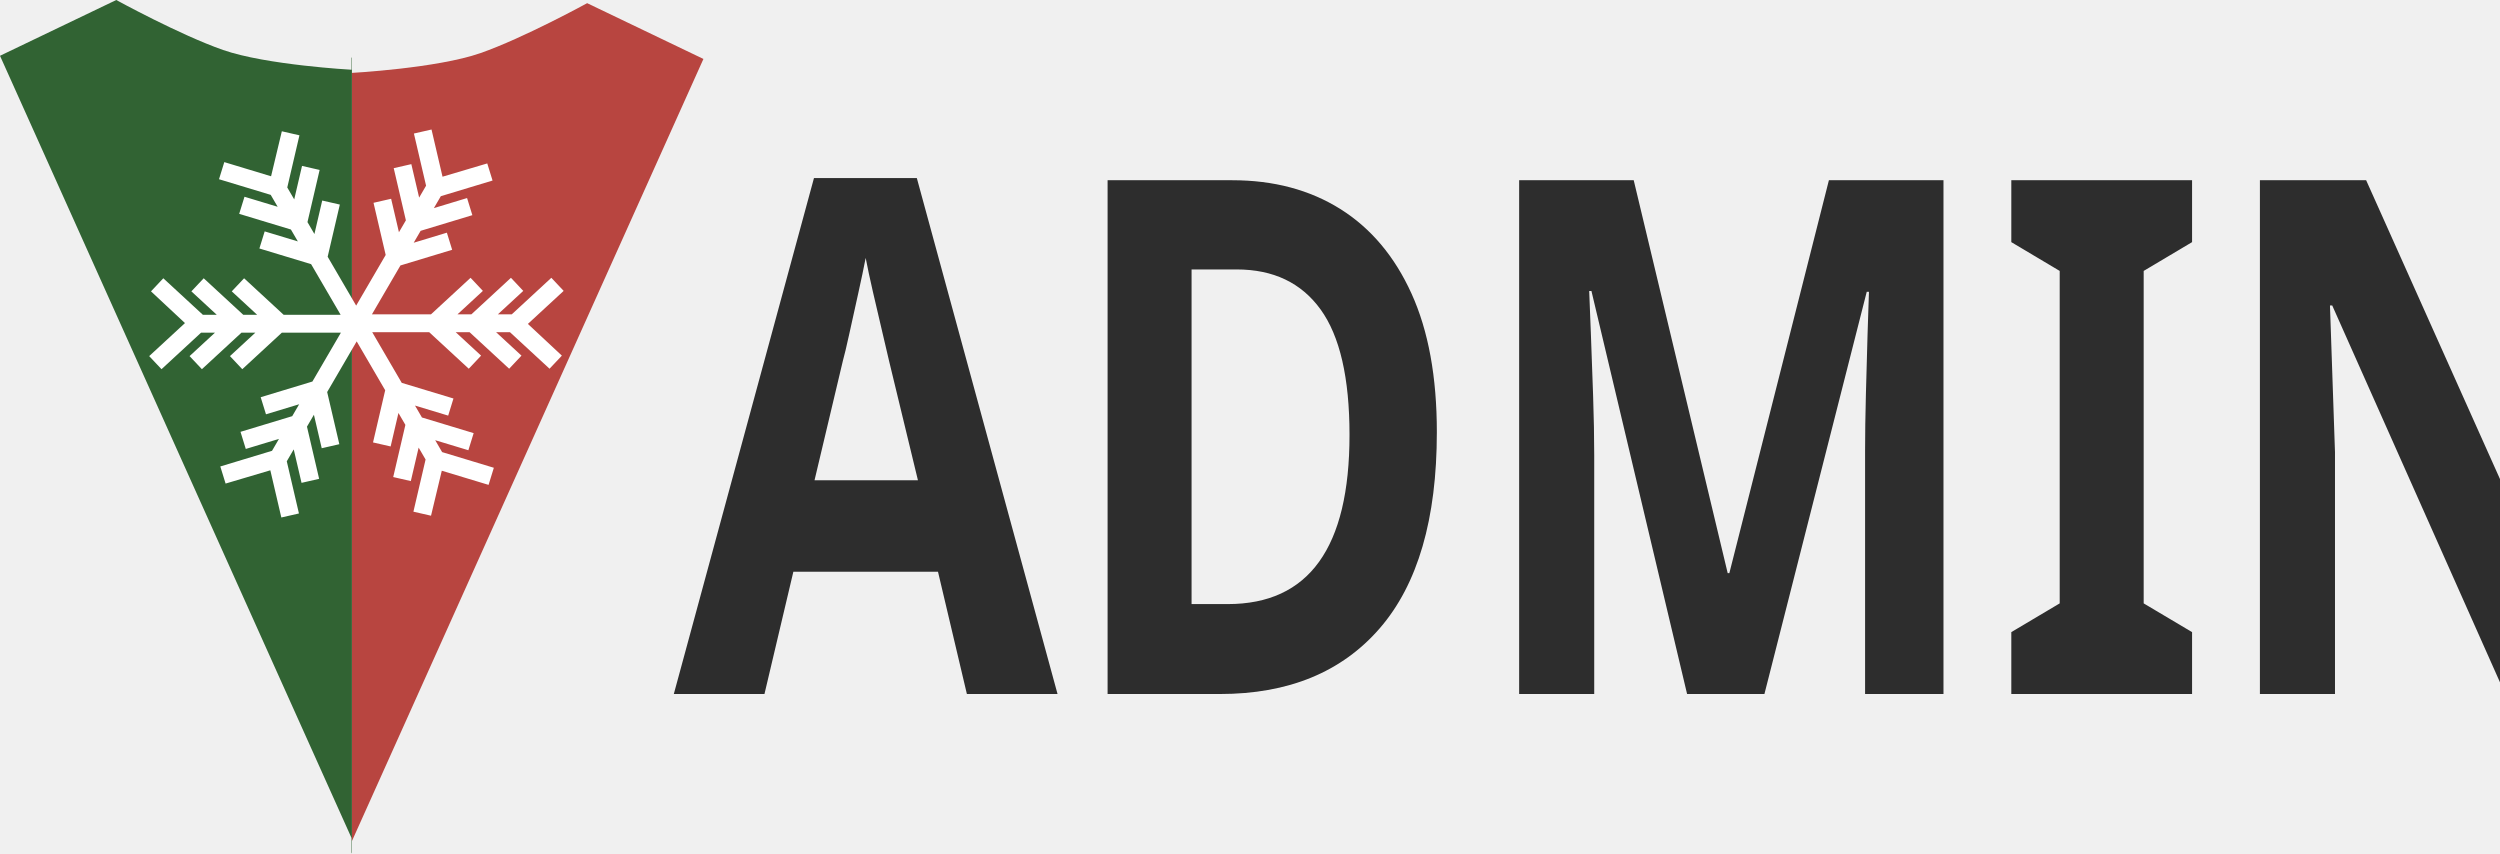
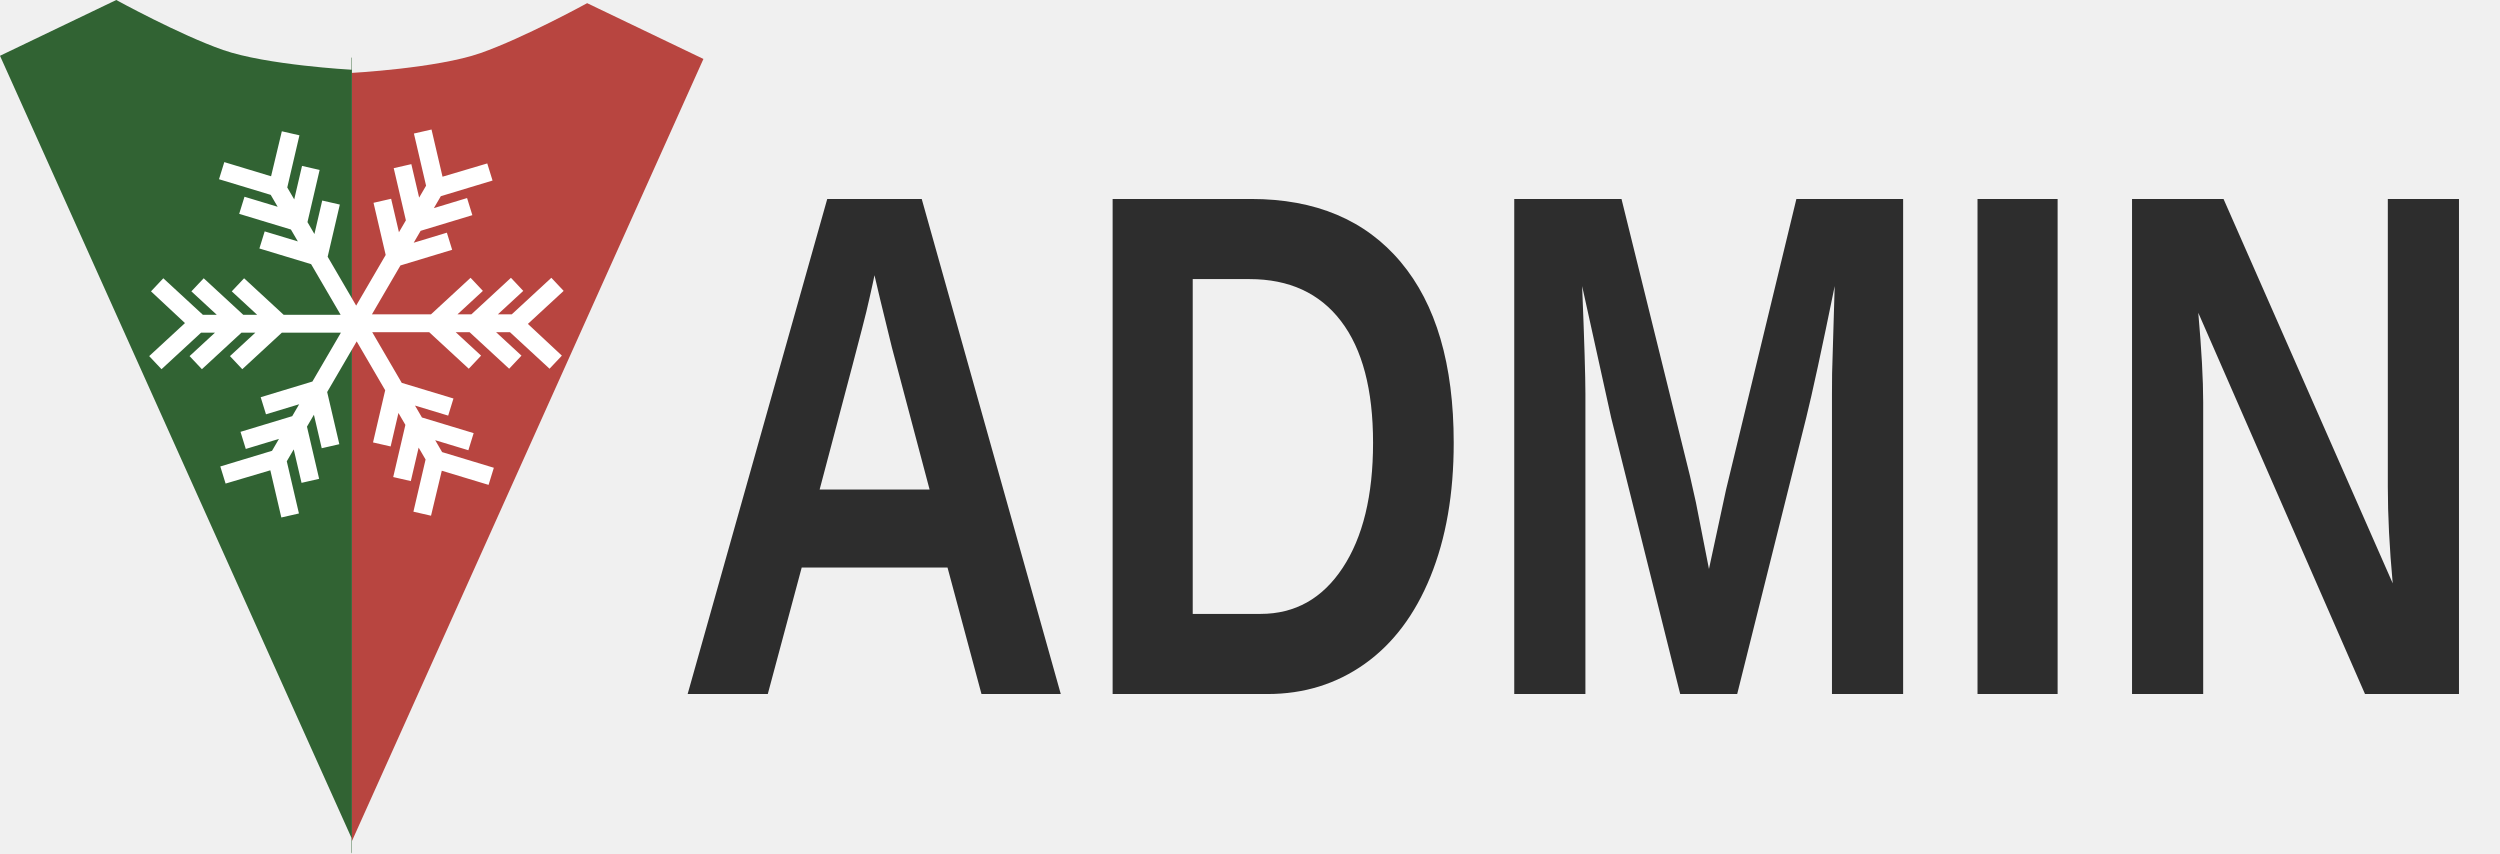
<svg xmlns="http://www.w3.org/2000/svg" width="45.941mm" height="15.684mm" viewBox="0 0 162.784 55.573" id="svg2" version="1.1">
  <defs id="defs4">
    <clipPath id="clip1">
      <path id="path4141" d="m 243,287 21,0 0,415 -21,0 z m 0,0" />
    </clipPath>
    <clipPath id="clip2">
      <path id="path4144" d="m 103.188,287.035 160.742,414.496 c 0,0 -60.094,-0.98 -114.676,-54.039 C 94.672,594.434 85.676,538.402 87.16,482.383 88.672,425.375 96.176,359.43 99.176,335.629 102.176,311.828 103.188,287.035 103.188,287.035 Z m 0,0" />
    </clipPath>
    <clipPath id="clip3">
      <path id="path4147" d="m 203,287 21,0 0,415 -21,0 z m 0,0" />
    </clipPath>
    <clipPath id="clip4">
      <path id="path4150" d="m 103.188,287.035 160.742,414.496 c 0,0 -60.094,-0.98 -114.676,-54.039 C 94.672,594.434 85.676,538.402 87.16,482.383 88.672,425.375 96.176,359.43 99.176,335.629 102.176,311.828 103.188,287.035 103.188,287.035 Z m 0,0" />
    </clipPath>
    <clipPath id="clip5">
      <path id="path4153" d="m 163,287 21,0 0,415 -21,0 z m 0,0" />
    </clipPath>
    <clipPath id="clip6">
      <path id="path4156" d="m 103.188,287.035 160.742,414.496 c 0,0 -60.094,-0.98 -114.676,-54.039 C 94.672,594.434 85.676,538.402 87.16,482.383 88.672,425.375 96.176,359.43 99.176,335.629 102.176,311.828 103.188,287.035 103.188,287.035 Z m 0,0" />
    </clipPath>
    <clipPath id="clip7">
      <path id="path4159" d="m 123,287 21,0 0,415 -21,0 z m 0,0" />
    </clipPath>
    <clipPath id="clip8">
      <path id="path4162" d="m 103.188,287.035 160.742,414.496 c 0,0 -60.094,-0.98 -114.676,-54.039 C 94.672,594.434 85.676,538.402 87.16,482.383 88.672,425.375 96.176,359.43 99.176,335.629 102.176,311.828 103.188,287.035 103.188,287.035 Z m 0,0" />
    </clipPath>
    <clipPath id="clip9">
      <path id="path4165" d="m 87,287 17,0 0,415 -17,0 z m 0,0" />
    </clipPath>
    <clipPath id="clip10">
      <path id="path4168" d="m 103.188,287.035 160.742,414.496 c 0,0 -60.094,-0.98 -114.676,-54.039 C 94.672,594.434 85.676,538.402 87.16,482.383 88.672,425.375 96.176,359.43 99.176,335.629 102.176,311.828 103.188,287.035 103.188,287.035 Z m 0,0" />
    </clipPath>
    <clipPath id="clip11">
      <path id="path4171" d="m 301,287 21,0 0,415 -21,0 z m 0,0" />
    </clipPath>
    <clipPath id="clip12">
      <path id="path4174" d="M 462.613,287.035 301.871,701.531 c 0,0 60.094,-0.98 114.676,-54.039 54.582,-53.059 63.582,-109.09 62.094,-165.109 -1.512,-57.008 -9.012,-122.953 -12.012,-146.754 -3.004,-23.801 -4.016,-48.594 -4.016,-48.594 z m 0,0" />
    </clipPath>
    <clipPath id="clip13">
      <path id="path4177" d="m 341,287 21,0 0,415 -21,0 z m 0,0" />
    </clipPath>
    <clipPath id="clip14">
      <path id="path4180" d="M 462.613,287.035 301.871,701.531 c 0,0 60.094,-0.98 114.676,-54.039 54.582,-53.059 63.582,-109.09 62.094,-165.109 -1.512,-57.008 -9.012,-122.953 -12.012,-146.754 -3.004,-23.801 -4.016,-48.594 -4.016,-48.594 z m 0,0" />
    </clipPath>
    <clipPath id="clip15">
      <path id="path4183" d="m 381,287 22,0 0,415 -22,0 z m 0,0" />
    </clipPath>
    <clipPath id="clip16">
      <path id="path4186" d="M 462.613,287.035 301.871,701.531 c 0,0 60.094,-0.98 114.676,-54.039 54.582,-53.059 63.582,-109.09 62.094,-165.109 -1.512,-57.008 -9.012,-122.953 -12.012,-146.754 -3.004,-23.801 -4.016,-48.594 -4.016,-48.594 z m 0,0" />
    </clipPath>
  </defs>
  <g id="layer1" transform="translate(-158.5169,-65.29697)">
    <g id="surface1" transform="matrix(0.2017471,0,0,0.2017471,62.8118,8.343923)">
      <path id="path4201" d="m 587.965,553.755 0,-247.93 c 0,0 27.491,-1.501 41.453,-6.377 13.962,-4.876 34.468,-16.128 34.468,-16.128 l 37.526,18.003 -113.447,252.431" style="fill:#b84540;fill-opacity:1;fill-rule:nonzero;stroke:none" />
      <path id="path4203" d="m 587.965,300.895 0,256.861 -0.138,-0.301 0,-4.722 -113.445,-252.431 37.523,-18.003 c 0,0 20.506,11.251 34.471,16.128 13.962,4.876 41.451,6.377 41.451,6.377 l 0,-3.913 0.138,0.004" style="fill:#316333;fill-opacity:1;fill-rule:nonzero;stroke:none" />
      <path id="path4275" d="m 579.975,408.826 3.926,16.836 -5.684,1.301 -2.52,-10.805 -2.242,3.844 3.926,16.836 -5.68,1.301 -2.52,-10.801 -2.242,3.84 3.926,16.84 -5.684,1.297 -3.551,-15.23 -14.438,4.285 -1.707,-5.523 16.691,-5.051 2.242,-3.844 -10.711,3.242 -1.703,-5.523 16.691,-5.055 2.238,-3.844 -10.707,3.242 -1.707,-5.52 16.691,-5.055 9.195,-15.77 -19.059,0 -12.766,11.785 -3.977,-4.223 8.188,-7.562 -4.48,0 -12.766,11.785 -3.977,-4.223 8.191,-7.562 -4.484,0 -12.766,11.785 -3.977,-4.223 11.547,-10.66 -10.965,-10.238 3.977,-4.223 12.766,11.785 4.48,0 -8.188,-7.562 3.977,-4.223 12.766,11.785 4.48,0 -8.188,-7.562 3.977,-4.223 12.766,11.785 18.391,0 -9.527,-16.344 -16.691,-5.055 1.707,-5.52 10.707,3.242 -2.242,-3.844 -16.691,-5.055 1.707,-5.52 10.711,3.238 -2.242,-3.844 -16.691,-5.051 1.707,-5.523 15.098,4.57 3.473,-14.52 5.68,1.301 -3.926,16.836 2.242,3.844 2.52,-10.805 5.684,1.301 -3.926,16.836 2.242,3.844 2.516,-10.805 5.684,1.301 -3.926,16.836 9.199,15.773 9.527,-16.344 -3.926,-16.836 5.684,-1.301 2.52,10.805 2.242,-3.844 -3.926,-16.84 5.684,-1.297 2.52,10.801 2.238,-3.844 -3.926,-16.836 5.684,-1.297 3.551,15.23 14.438,-4.285 1.707,5.523 -16.691,5.051 -2.242,3.844 10.711,-3.242 1.703,5.523 -16.688,5.051 -2.242,3.844 10.707,-3.242 1.707,5.523 -16.691,5.055 -9.195,15.77 19.059,0 12.766,-11.785 3.977,4.223 -8.188,7.562 4.48,0 12.766,-11.785 3.977,4.223 -8.191,7.562 4.484,0 12.766,-11.785 3.977,4.223 -11.547,10.66 10.969,10.238 -3.98,4.223 -12.766,-11.785 -4.48,0 8.191,7.562 -3.98,4.223 -12.766,-11.785 -4.48,0 8.191,7.562 -3.98,4.223 -12.766,-11.785 -18.391,0 9.527,16.344 16.691,5.051 -1.703,5.523 -10.711,-3.242 2.242,3.844 16.691,5.055 -1.707,5.52 -10.707,-3.242 2.238,3.844 16.691,5.055 -1.703,5.52 -15.098,-4.566 -3.473,14.52 -5.684,-1.301 3.926,-16.836 -2.242,-3.844 -2.52,10.805 -5.684,-1.301 3.93,-16.836 -2.242,-3.844 -2.52,10.805 -5.684,-1.301 3.926,-16.836 -9.199,-15.773 -9.527,16.344" style="fill:#ffffff;fill-opacity:1;fill-rule:nonzero;stroke:none" />
-       <text xml:space="preserve" style="font-style:normal;font-variant:normal;font-weight:600;font-stretch:normal;font-size:204.167px;line-height:125%;font-family:'Segoe UI';-inkscape-font-specification:'Segoe UI, Semi-Bold';text-align:start;letter-spacing:0px;word-spacing:0px;writing-mode:lr-tb;text-anchor:start;fill:#2d2d2d;fill-opacity:1;stroke:none;stroke-width:1px;stroke-linecap:butt;stroke-linejoin:miter;stroke-opacity:1" x="786.962" y="445.103" id="text4381" transform="scale(0.8791444,1.137469)">
+       <text xml:space="preserve" style="font-style:normal;font-variant:normal;font-weight:600;font-stretch:normal;font-size:204.167px;line-height:125%;font-family:arial;text-align:start;letter-spacing:0px;word-spacing:0px;writing-mode:lr-tb;text-anchor:start;fill:#2d2d2d;fill-opacity:1;stroke:none;stroke-width:1px;stroke-linecap:butt;stroke-linejoin:miter;stroke-opacity:1" x="786.962" y="445.103" id="text4381" transform="scale(0.8791444,1.137469)">
        <tspan id="tspan4383" x="786.962" y="445.103">ADMIN</tspan>
      </text>
    </g>
  </g>
</svg>
